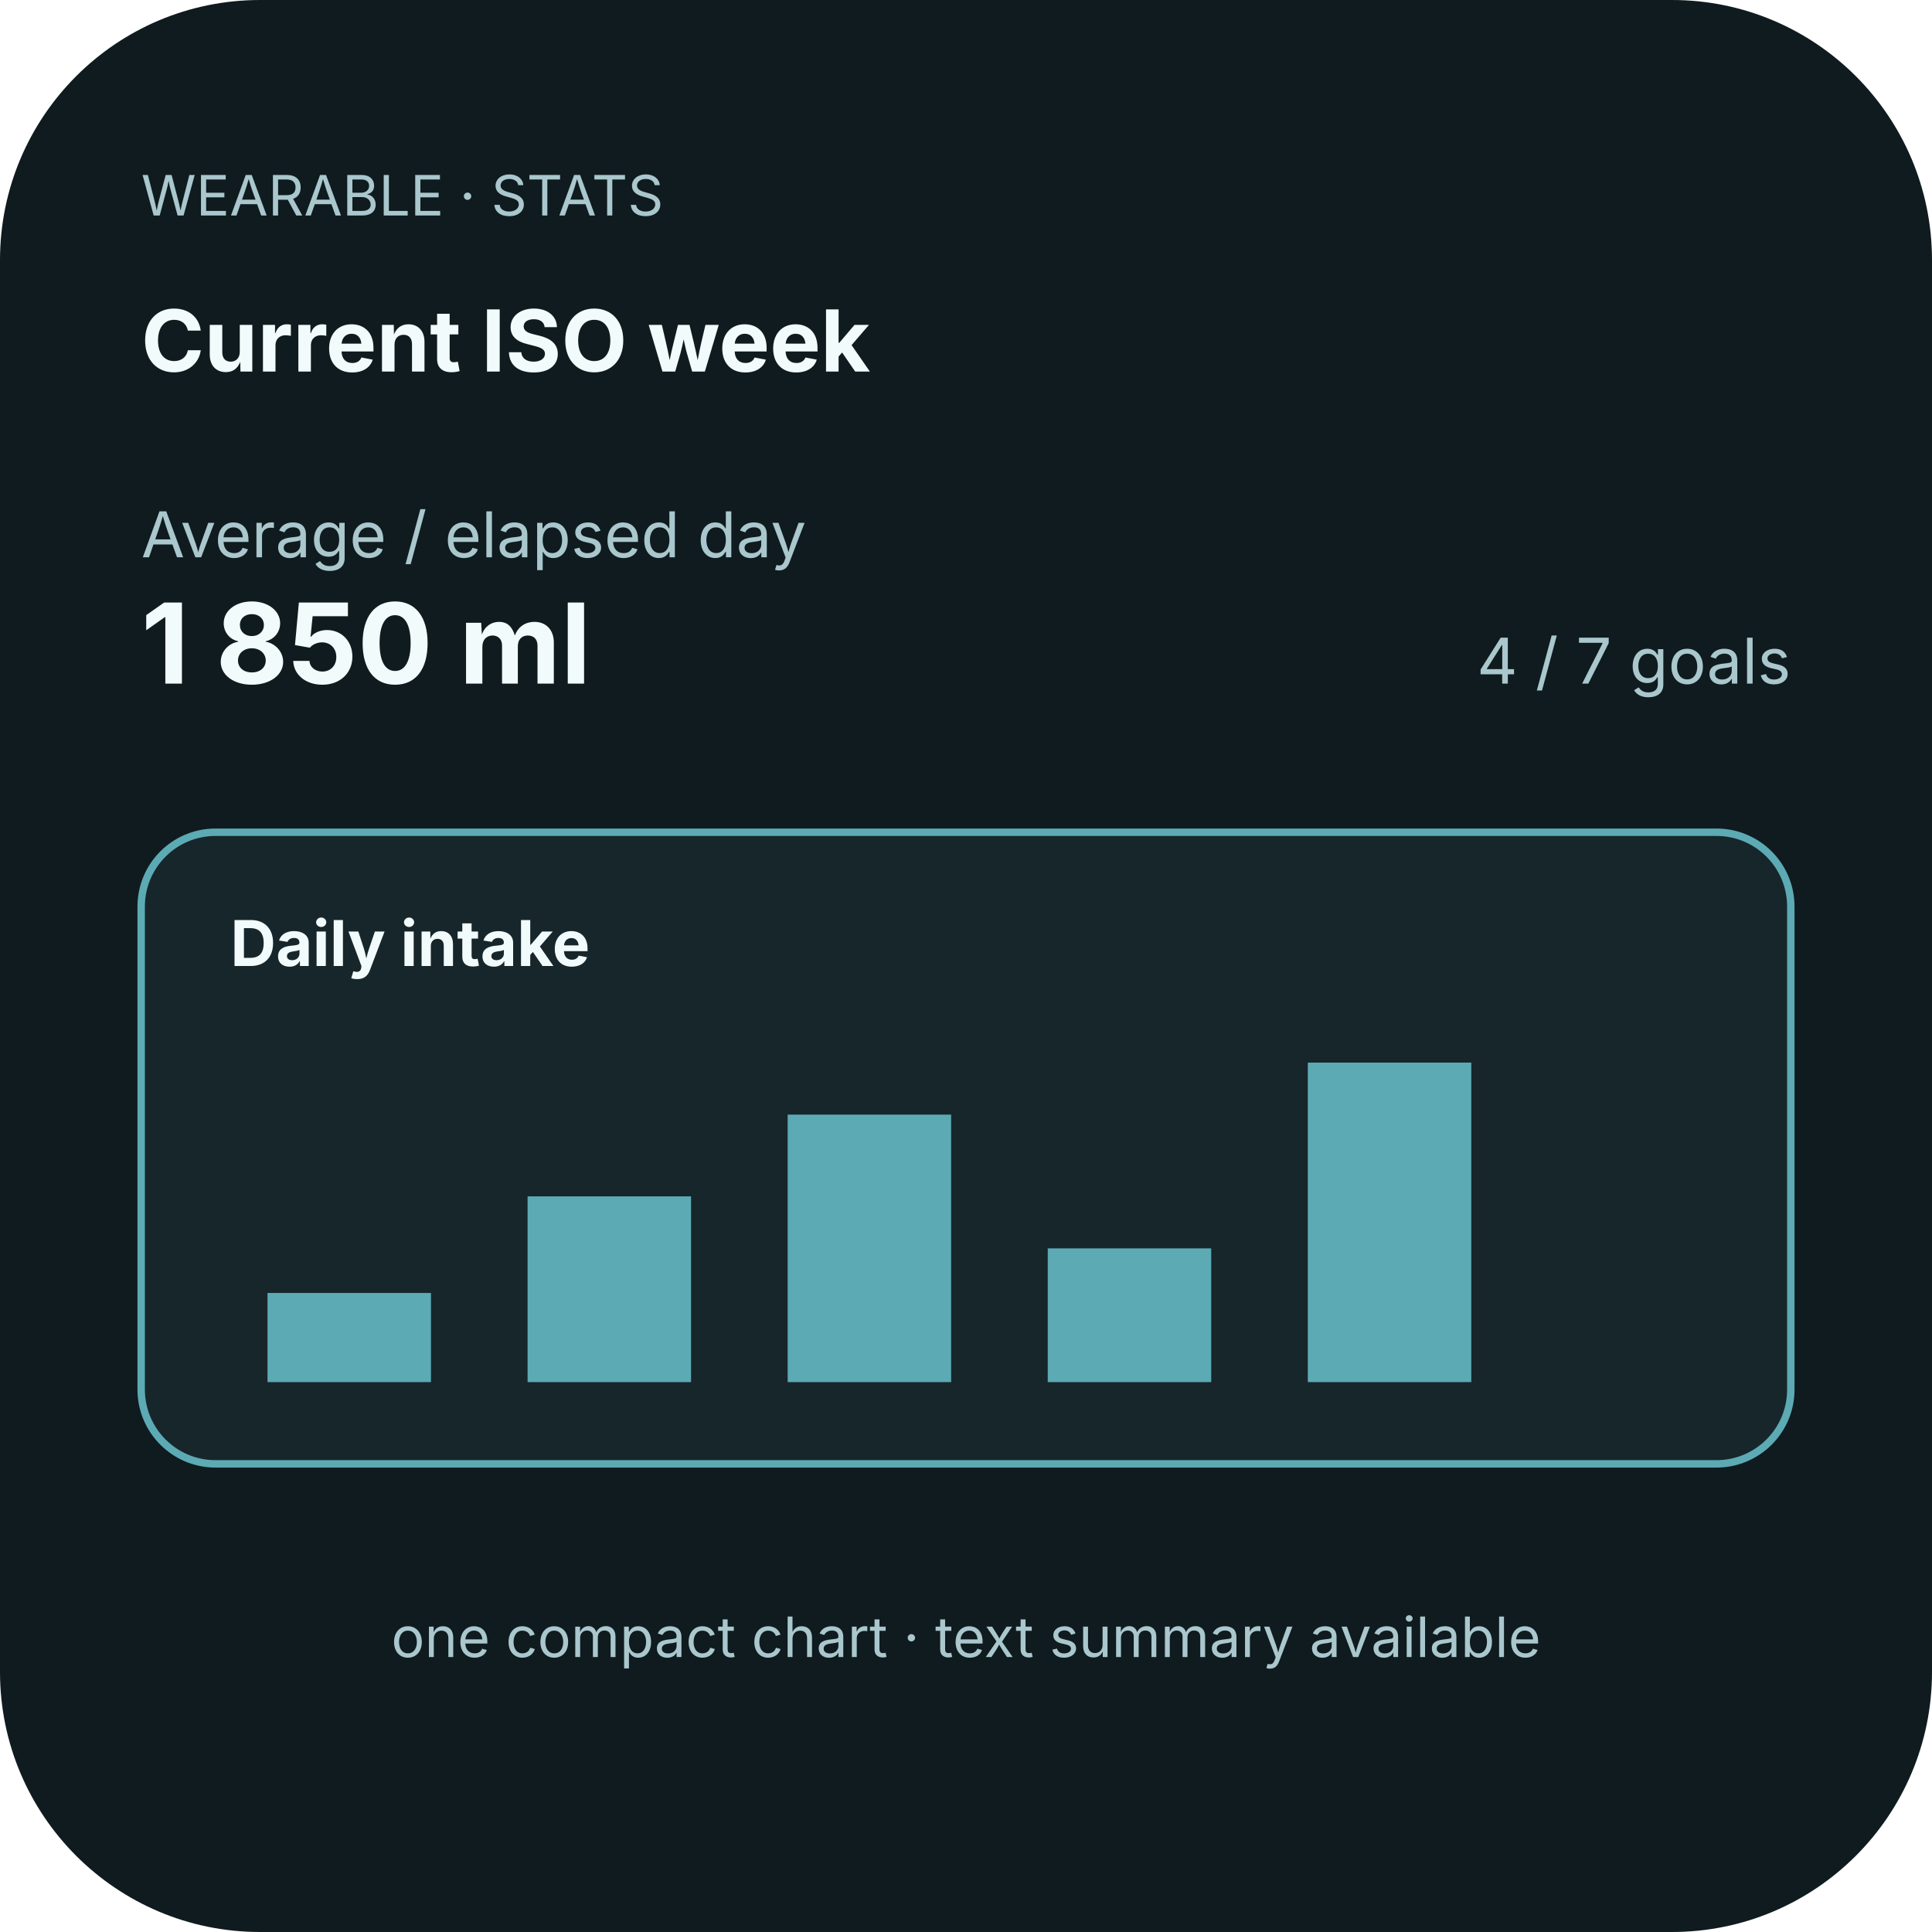
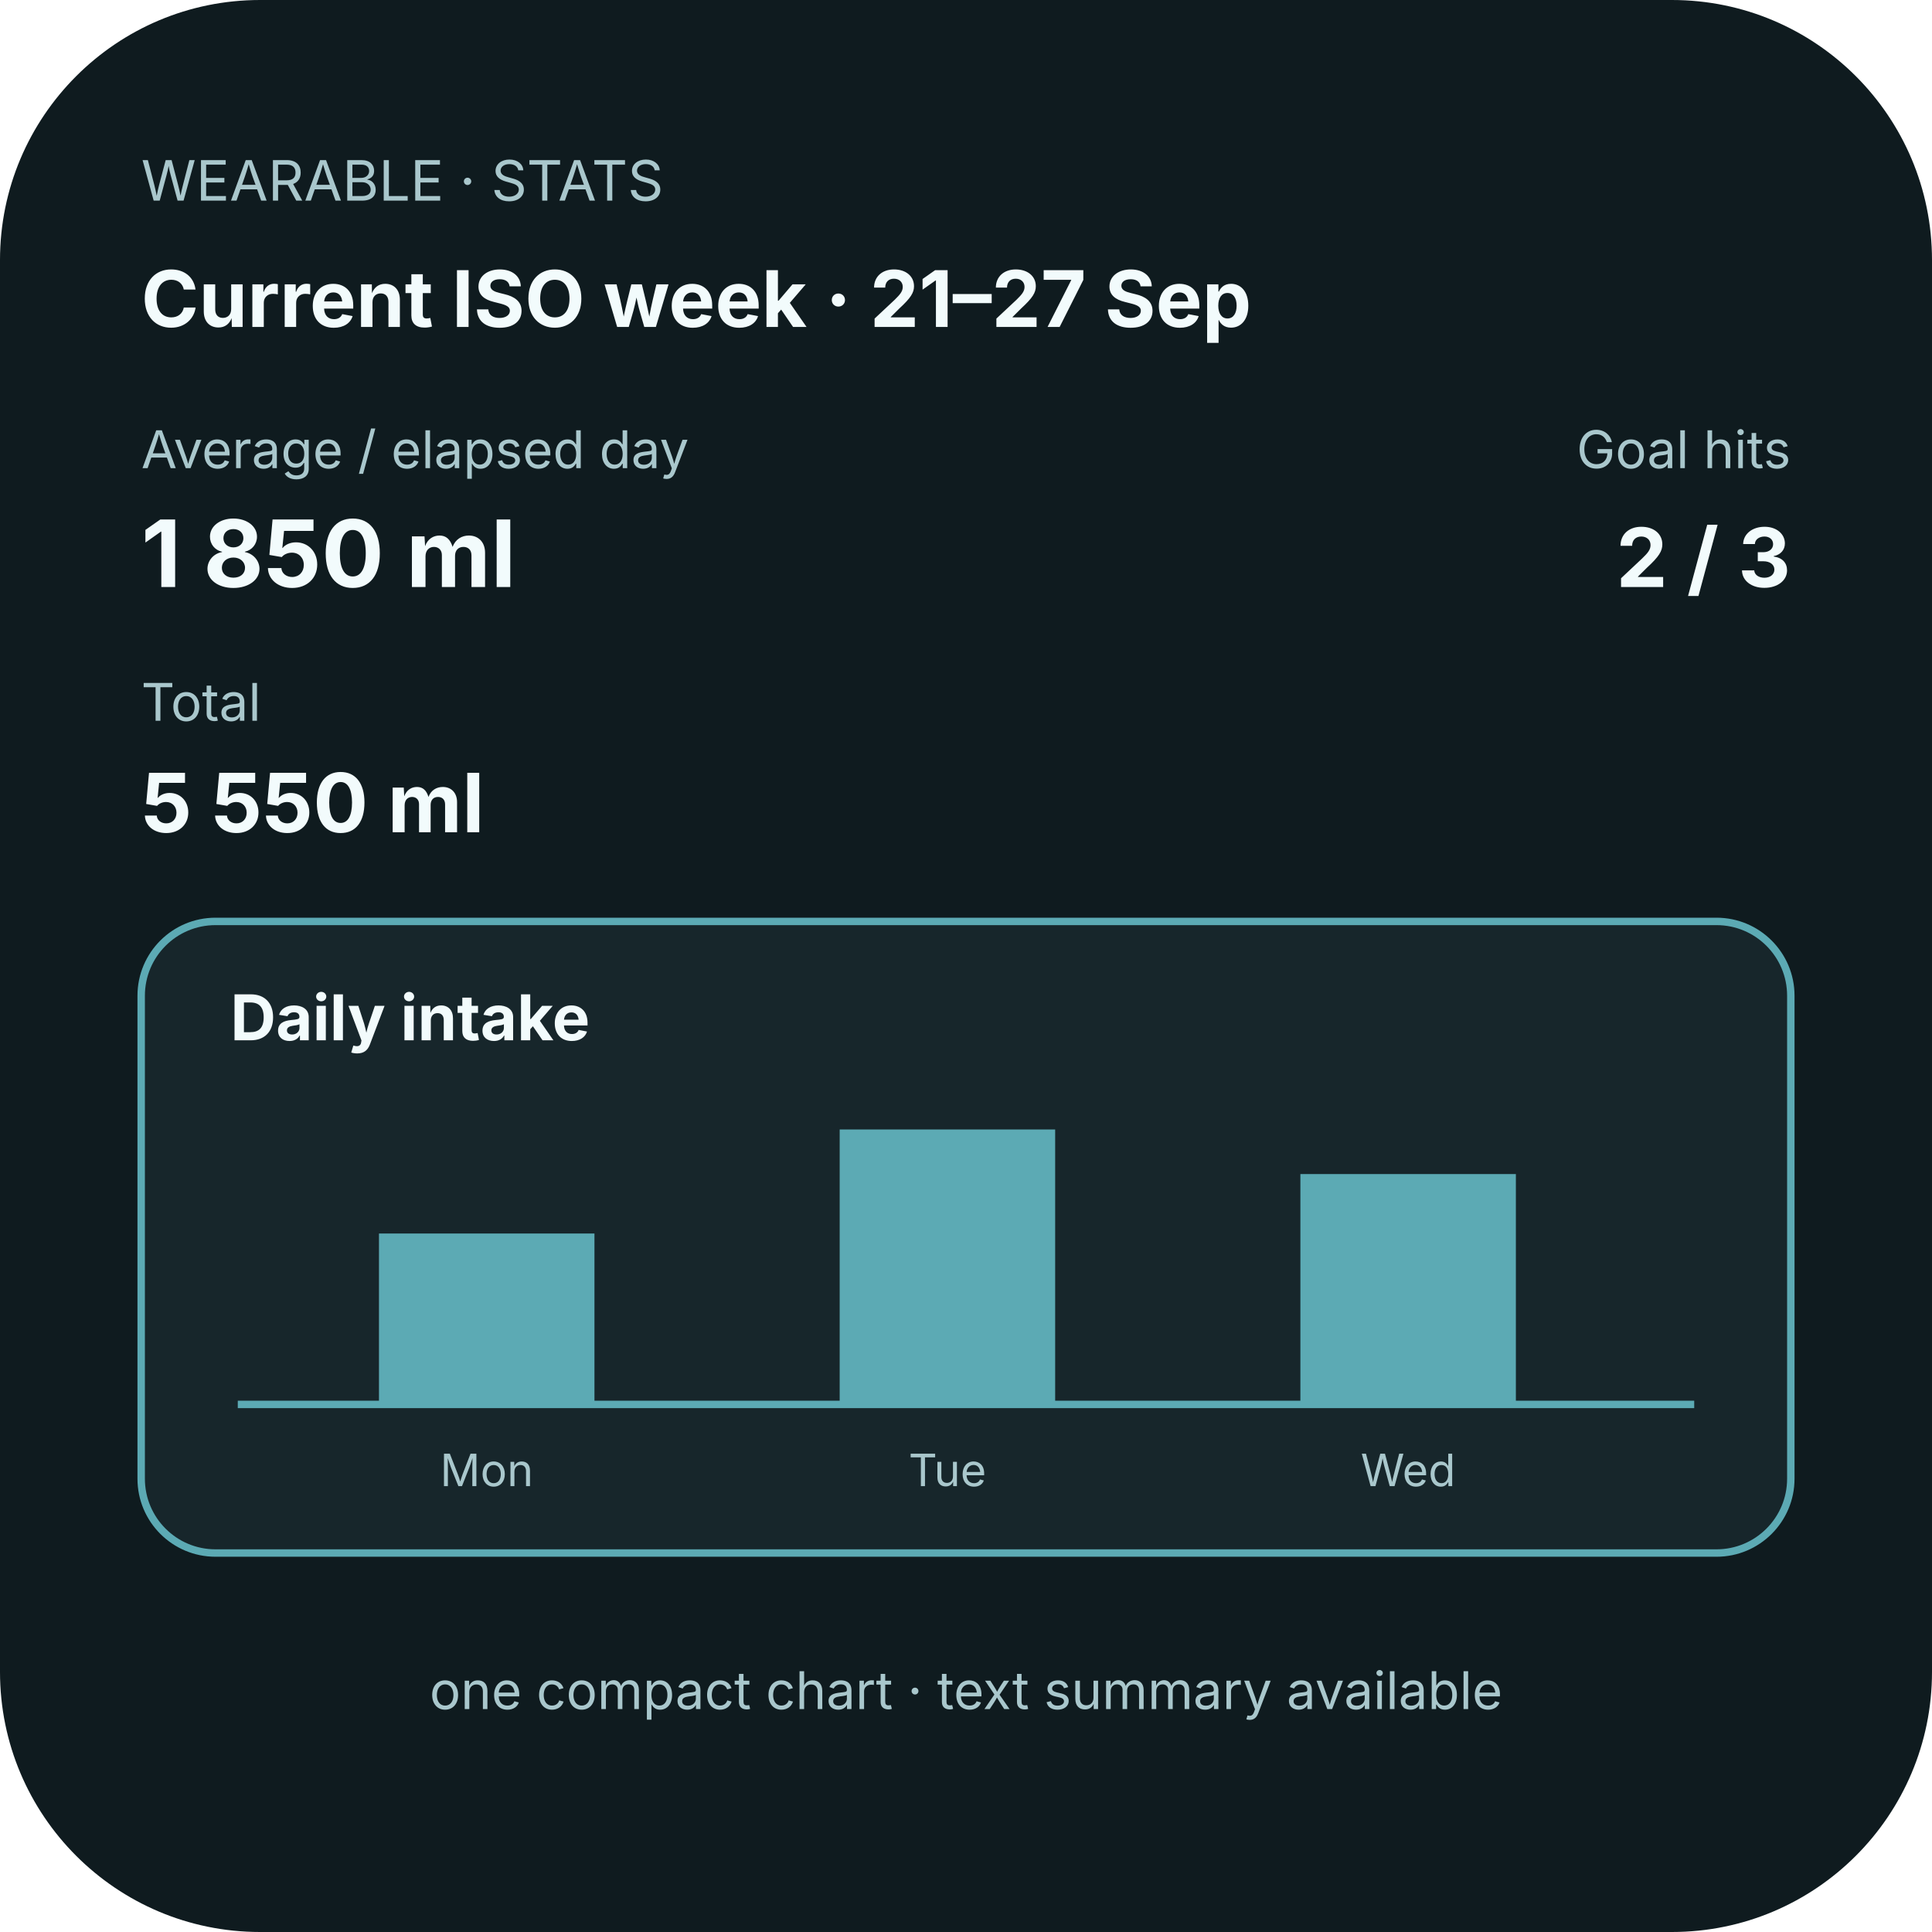
<svg xmlns="http://www.w3.org/2000/svg" width="520" height="520" viewBox="0 0 520 520">
  <style>text{font-family:system-ui,-apple-system,sans-serif;fill:#f2fbfc}.muted{fill:#a9c7cc}.surface{fill:#17262b;stroke:#5caab4;stroke-width:2}.bar{fill:#5caab4}</style>
  <rect width="520" height="520" rx="70" fill="#0f1b1f" />
-   <text x="38" y="58" font-size="15" class="muted">WEARABLE · STATS</text>
-   <text x="38" y="100" font-size="23" font-weight="700">Current ISO week</text>
-   <text x="38" y="150" font-size="17" class="muted">Average / elapsed day</text>
-   <text x="38" y="184" font-size="30" font-weight="700">1 850 ml</text>
-   <text x="482" y="184" text-anchor="end" font-size="17" class="muted">4 / 7 goals</text>
-   <rect x="38" y="224" width="444" height="170" rx="20" class="surface" />
-   <text x="62" y="260" font-size="17" font-weight="700">Daily intake</text>
-   <rect x="72" y="348" width="44" height="24" class="bar" />
-   <rect x="142" y="322" width="44" height="50" class="bar" />
-   <rect x="212" y="300" width="44" height="72" class="bar" />
-   <rect x="282" y="336" width="44" height="36" class="bar" />
-   <rect x="352" y="286" width="44" height="86" class="bar" />
-   <text x="260" y="446" text-anchor="middle" font-size="15" class="muted">one compact chart · text summary available</text>
+   <text x="38" y="54" font-size="15" class="muted">WEARABLE · STATS</text>
+   <text x="38" y="88" font-size="21" font-weight="700">Current ISO week · 21–27 Sep</text>
+   <text x="38" y="126" font-size="14" class="muted">Average / elapsed day</text>
+   <text x="38" y="158" font-size="25" font-weight="700">1 850 ml</text>
+   <text x="482" y="126" text-anchor="end" font-size="14" class="muted">Goal hits</text>
+   <text x="482" y="158" text-anchor="end" font-size="22" font-weight="700">2 / 3</text>
+   <text x="38" y="194" font-size="14" class="muted">Total</text>
+   <text x="38" y="224" font-size="22" font-weight="700">5 550 ml</text>
+   <rect x="38" y="248" width="444" height="170" rx="20" class="surface" />
+   <text x="62" y="280" font-size="17" font-weight="700">Daily intake</text>
+   <line x1="64" y1="378" x2="456" y2="378" stroke="#5caab4" stroke-width="2" />
+   <rect x="102" y="332" width="58" height="46" class="bar" />
+   <rect x="226" y="304" width="58" height="74" class="bar" />
+   <rect x="350" y="316" width="58" height="62" class="bar" />
+   <text x="131" y="400" text-anchor="middle" font-size="12" class="muted">Mon</text>
+   <text x="255" y="400" text-anchor="middle" font-size="12" class="muted">Tue</text>
+   <text x="379" y="400" text-anchor="middle" font-size="12" class="muted">Wed</text>
+   <text x="260" y="460" text-anchor="middle" font-size="14" class="muted">one compact chart · text summary available</text>
</svg>
